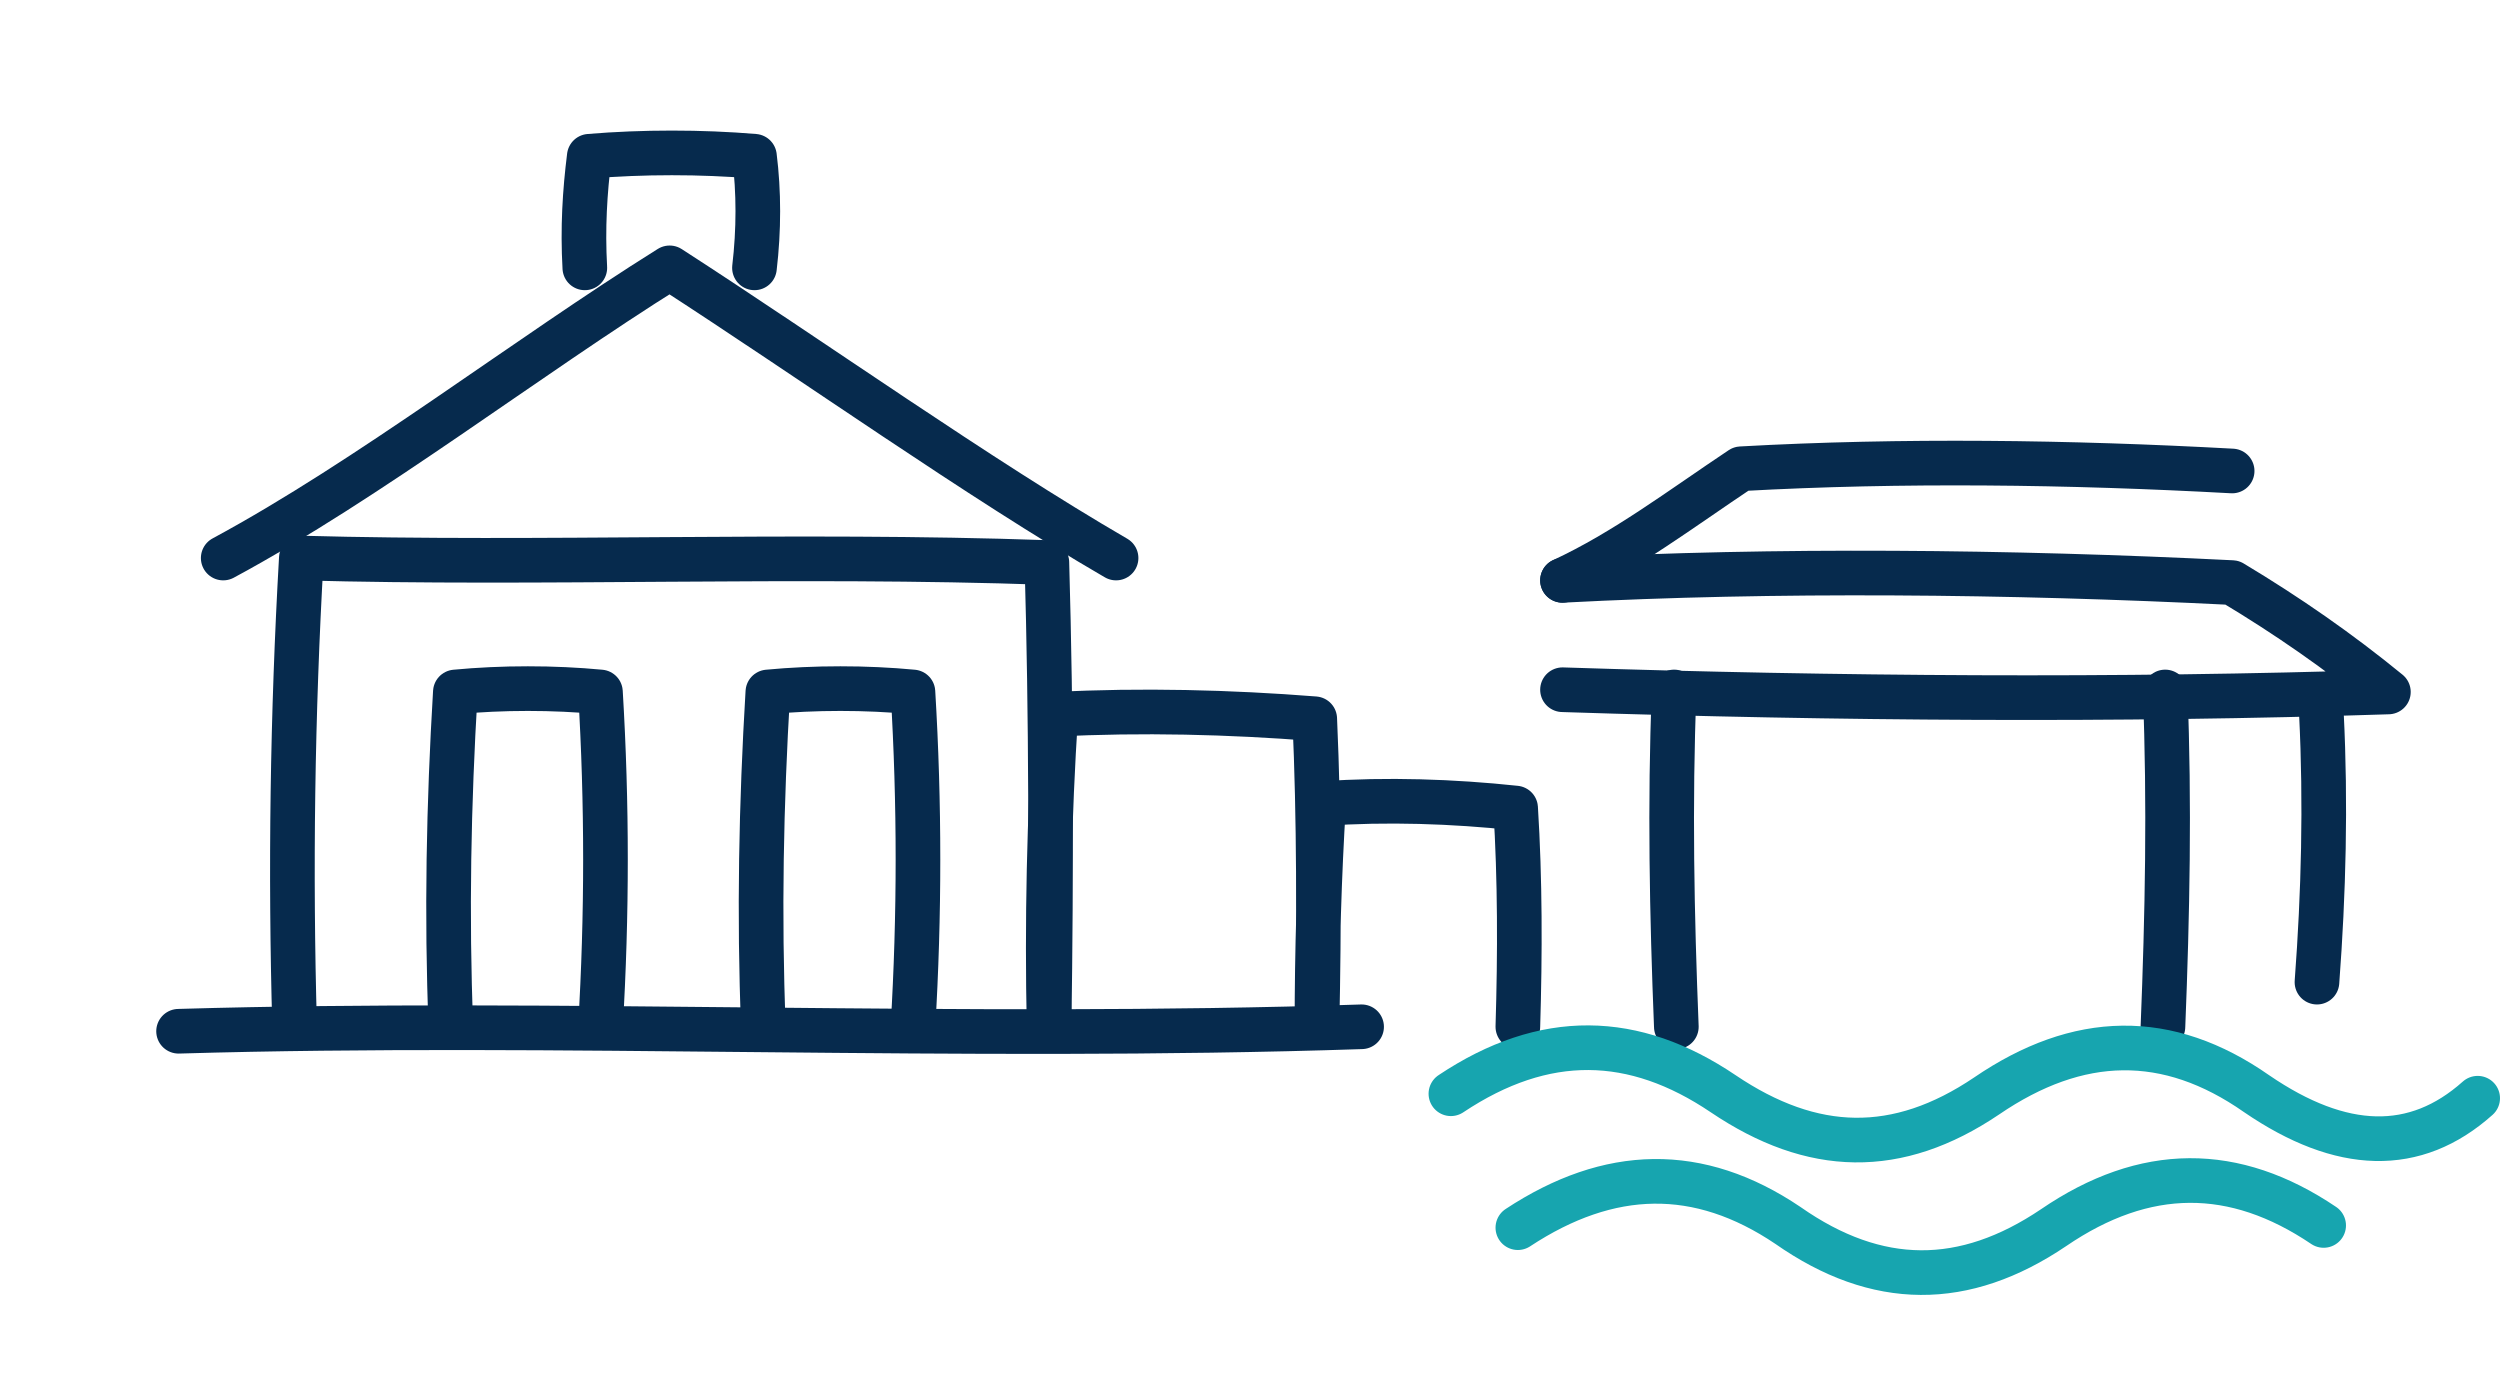
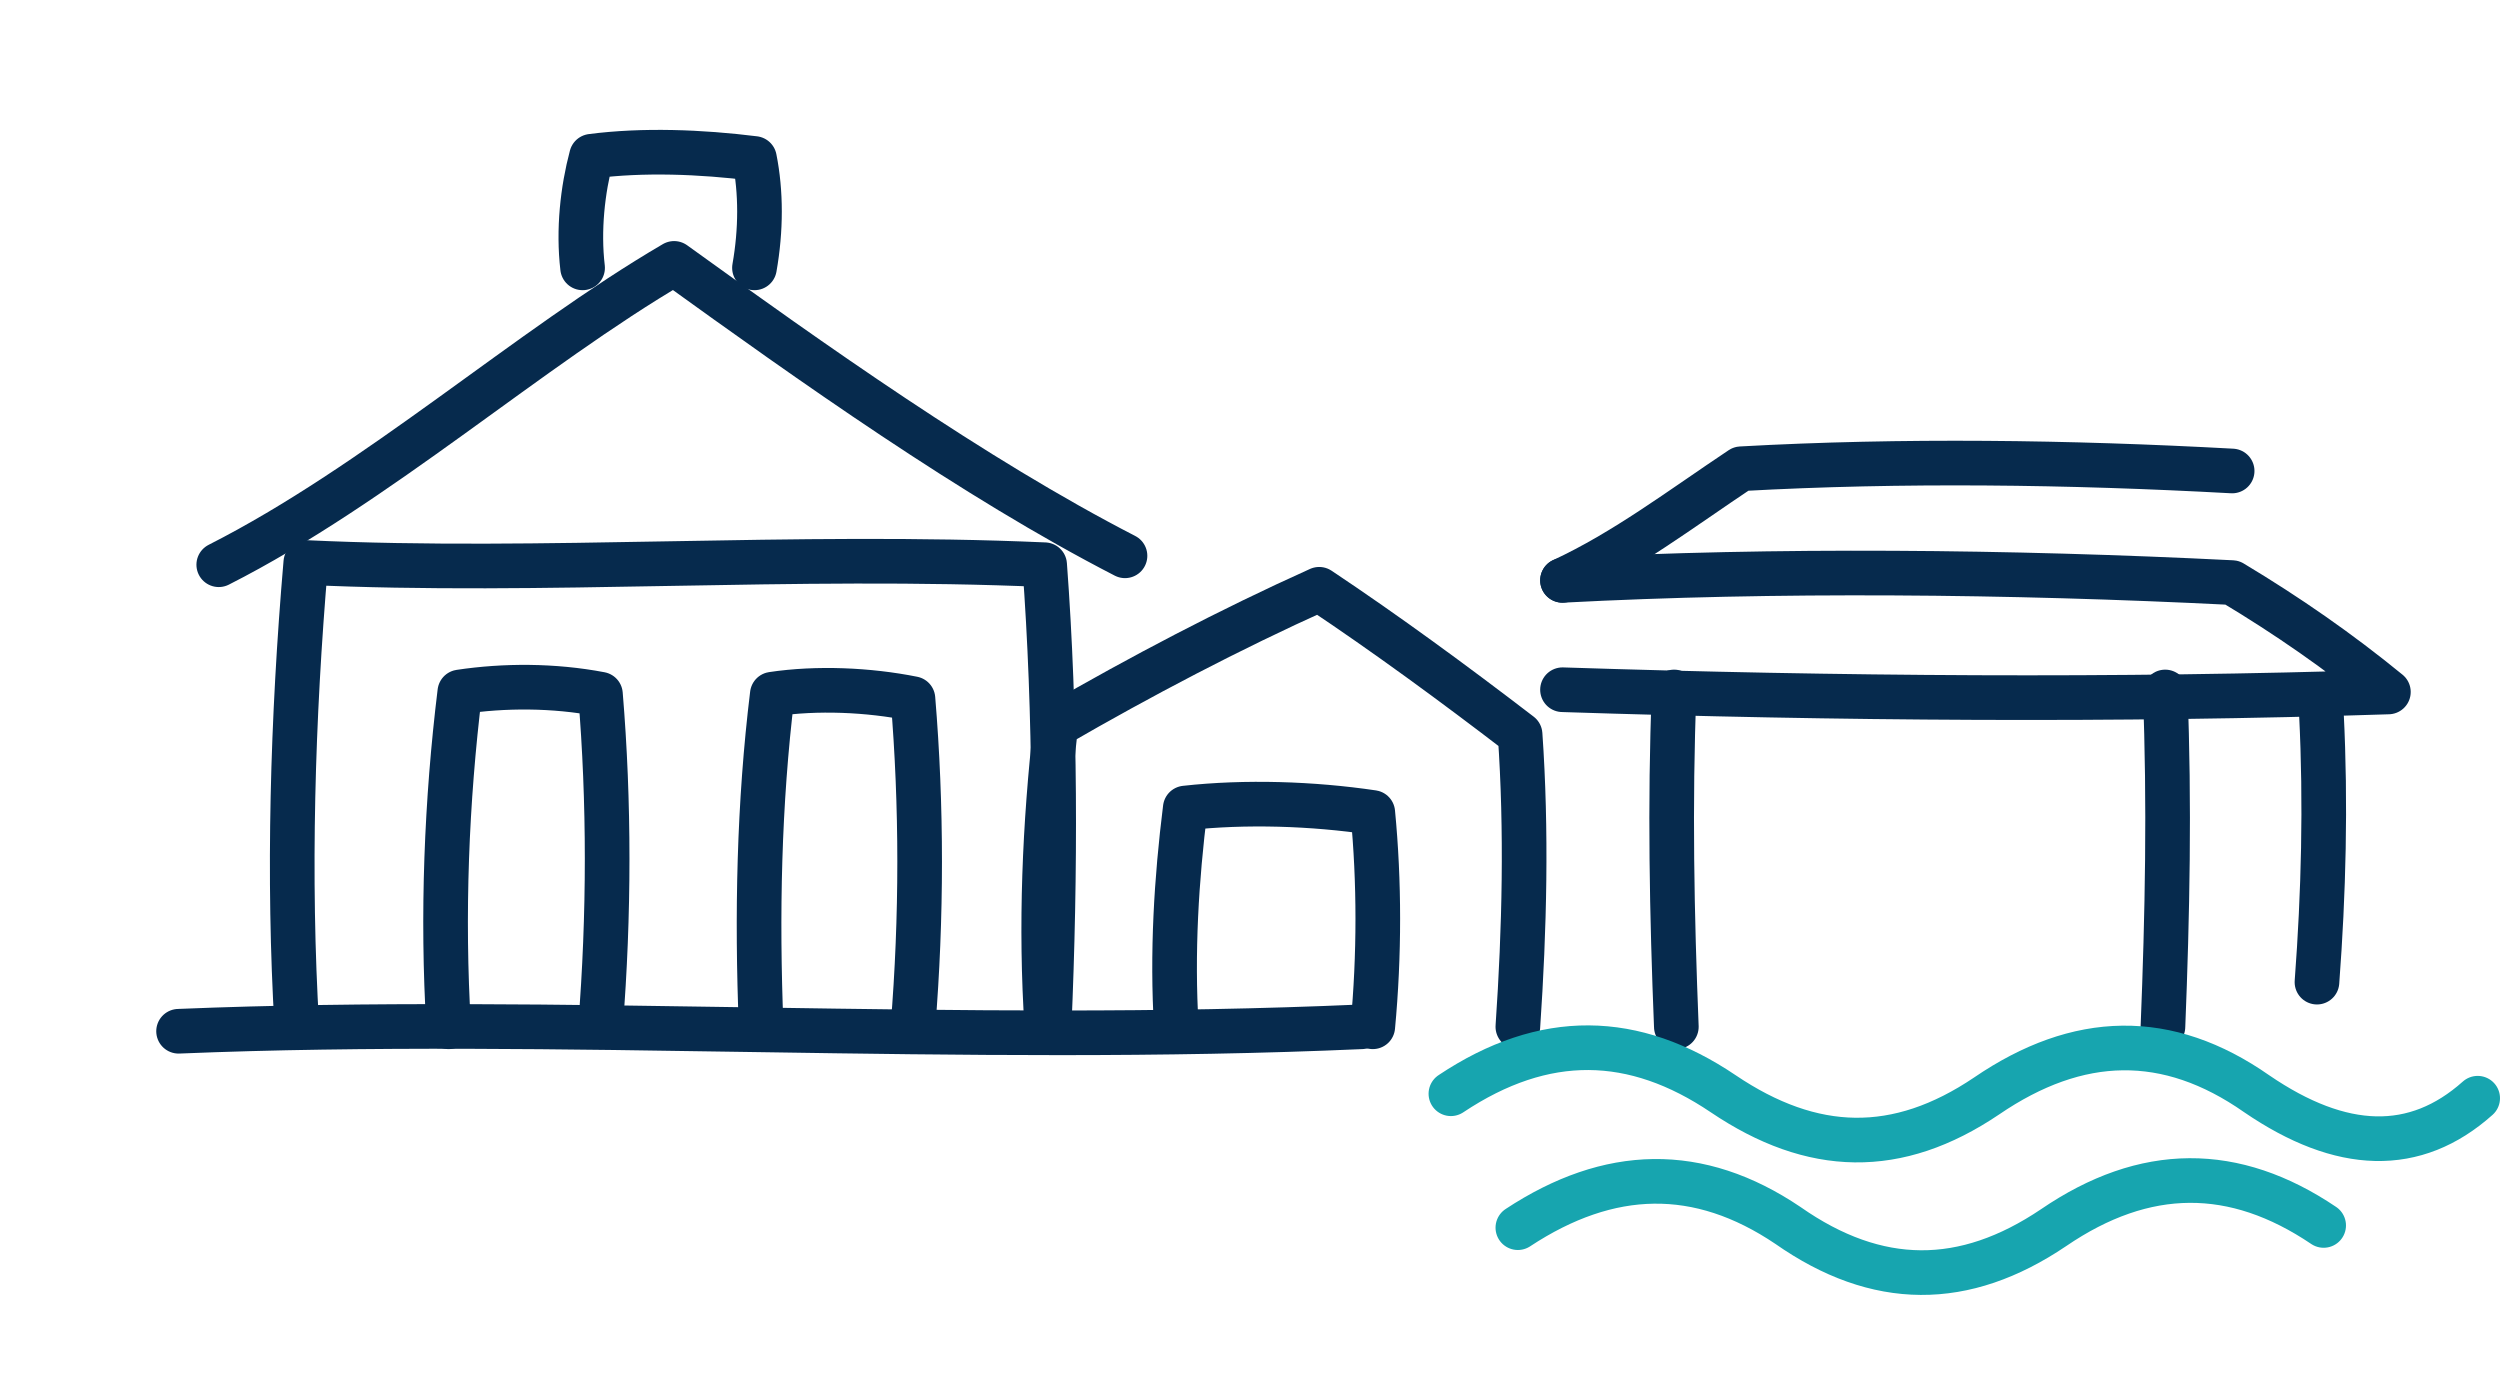
<svg xmlns="http://www.w3.org/2000/svg" viewBox="0 0 112 62" role="img" aria-hidden="true">
  <g fill="none" stroke="#062a4d" stroke-width="2" stroke-linecap="round" stroke-linejoin="round">
-     <path d="M8 46.2c17-.5 35 .4 53-.2" />
-     <path d="M13.2 46c-.2-7-.1-14 .3-21 10.8.3 22-.2 33.4.2.2 7 .2 13.8.1 20.8" />
-     <path d="M10 25c6.5-3.5 13.6-9 20-13 6.5 4.2 13.8 9.4 20 13" />
-     <path d="M26.2 12c-.1-1.8 0-3.4.2-5 2.4-.2 5-.2 7.4 0 .2 1.6.2 3.3 0 5" />
-     <path d="M20.2 46c-.2-5-.1-10 .2-15 2.1-.2 4.4-.2 6.5 0 .3 5 .3 10 0 15M34.2 46c-.2-5-.1-10 .2-15 2.1-.2 4.4-.2 6.5 0 .3 5 .3 10 0 15" />
-     <path d="M47 46c-.1-4.7 0-9.4.3-14 3.8-.2 7.8-.1 11.6.2.2 4.5.2 9.2.1 13.8M59 46c0-3.4.1-6.8.3-10 2.8-.2 5.8-.1 8.6.2.2 3.2.2 6.5.1 9.8" />
+     <path d="M8 46.2c17-.7 35 .6 53-.2" />
+     <path d="M13.3 46c-.4-6.7-.2-13.8.4-20.8 10.6.5 21.8-.4 33.1.1.5 6.7.5 13.8.2 20.7" />
+     <path d="M9.8 25.3c7.1-3.6 13.9-9.7 20.4-13.5 6.1 4.4 13.4 9.6 20.2 13.1" />
+     <path d="M26.1 12c-.2-1.7 0-3.5.4-5 2.3-.3 4.9-.2 7.3.1.3 1.5.3 3.2 0 4.9" />
+     <path d="M20.1 46c-.3-5-.1-10.1.5-15 2-.3 4.2-.3 6.3.1.4 4.8.4 9.9 0 14.9M34.1 46c-.2-5-.1-10 .5-14.9 2-.3 4.3-.2 6.3.2.4 4.8.4 9.8 0 14.7" />
+     <path d="M46.9 46c-.3-4.5-.1-9.1.4-13.5 3.8-2.2 7.8-4.3 11.8-6.1 3 2 6 4.2 9 6.5.3 4.3.2 8.7-.1 13.1M52.7 46c-.2-3.3 0-6.6.4-9.8 2.7-.3 5.7-.2 8.4.2.3 3.1.3 6.4 0 9.6" />
    <path d="M70 26c9.5-.5 20-.4 30 .1 2.5 1.5 4.8 3.1 7 4.9-12.2.4-24.7.3-37-.1" />
    <path d="M75 31c-.2 5-.1 10 .1 15M97 31c.2 5 .1 10-.1 15M104 32c.2 4 .1 8-.2 12" />
    <path d="M70 26c2.8-1.3 5.3-3.2 8-5 7.2-.4 14.7-.3 22 .1" />
    <path stroke="#17a5af" d="M65 49c4.2-2.8 8.2-2.7 12.2 0 4 2.7 7.8 2.8 11.8.1 4.1-2.8 8.1-2.9 12.1-.1 3.8 2.6 7.1 2.7 9.9.2" />
    <path stroke="#17a5af" d="M68 55c4.1-2.7 8.1-2.8 12.1-.1 4 2.8 7.9 2.8 11.9.1 4.1-2.8 8.1-2.8 12.1-.1" />
  </g>
</svg>
